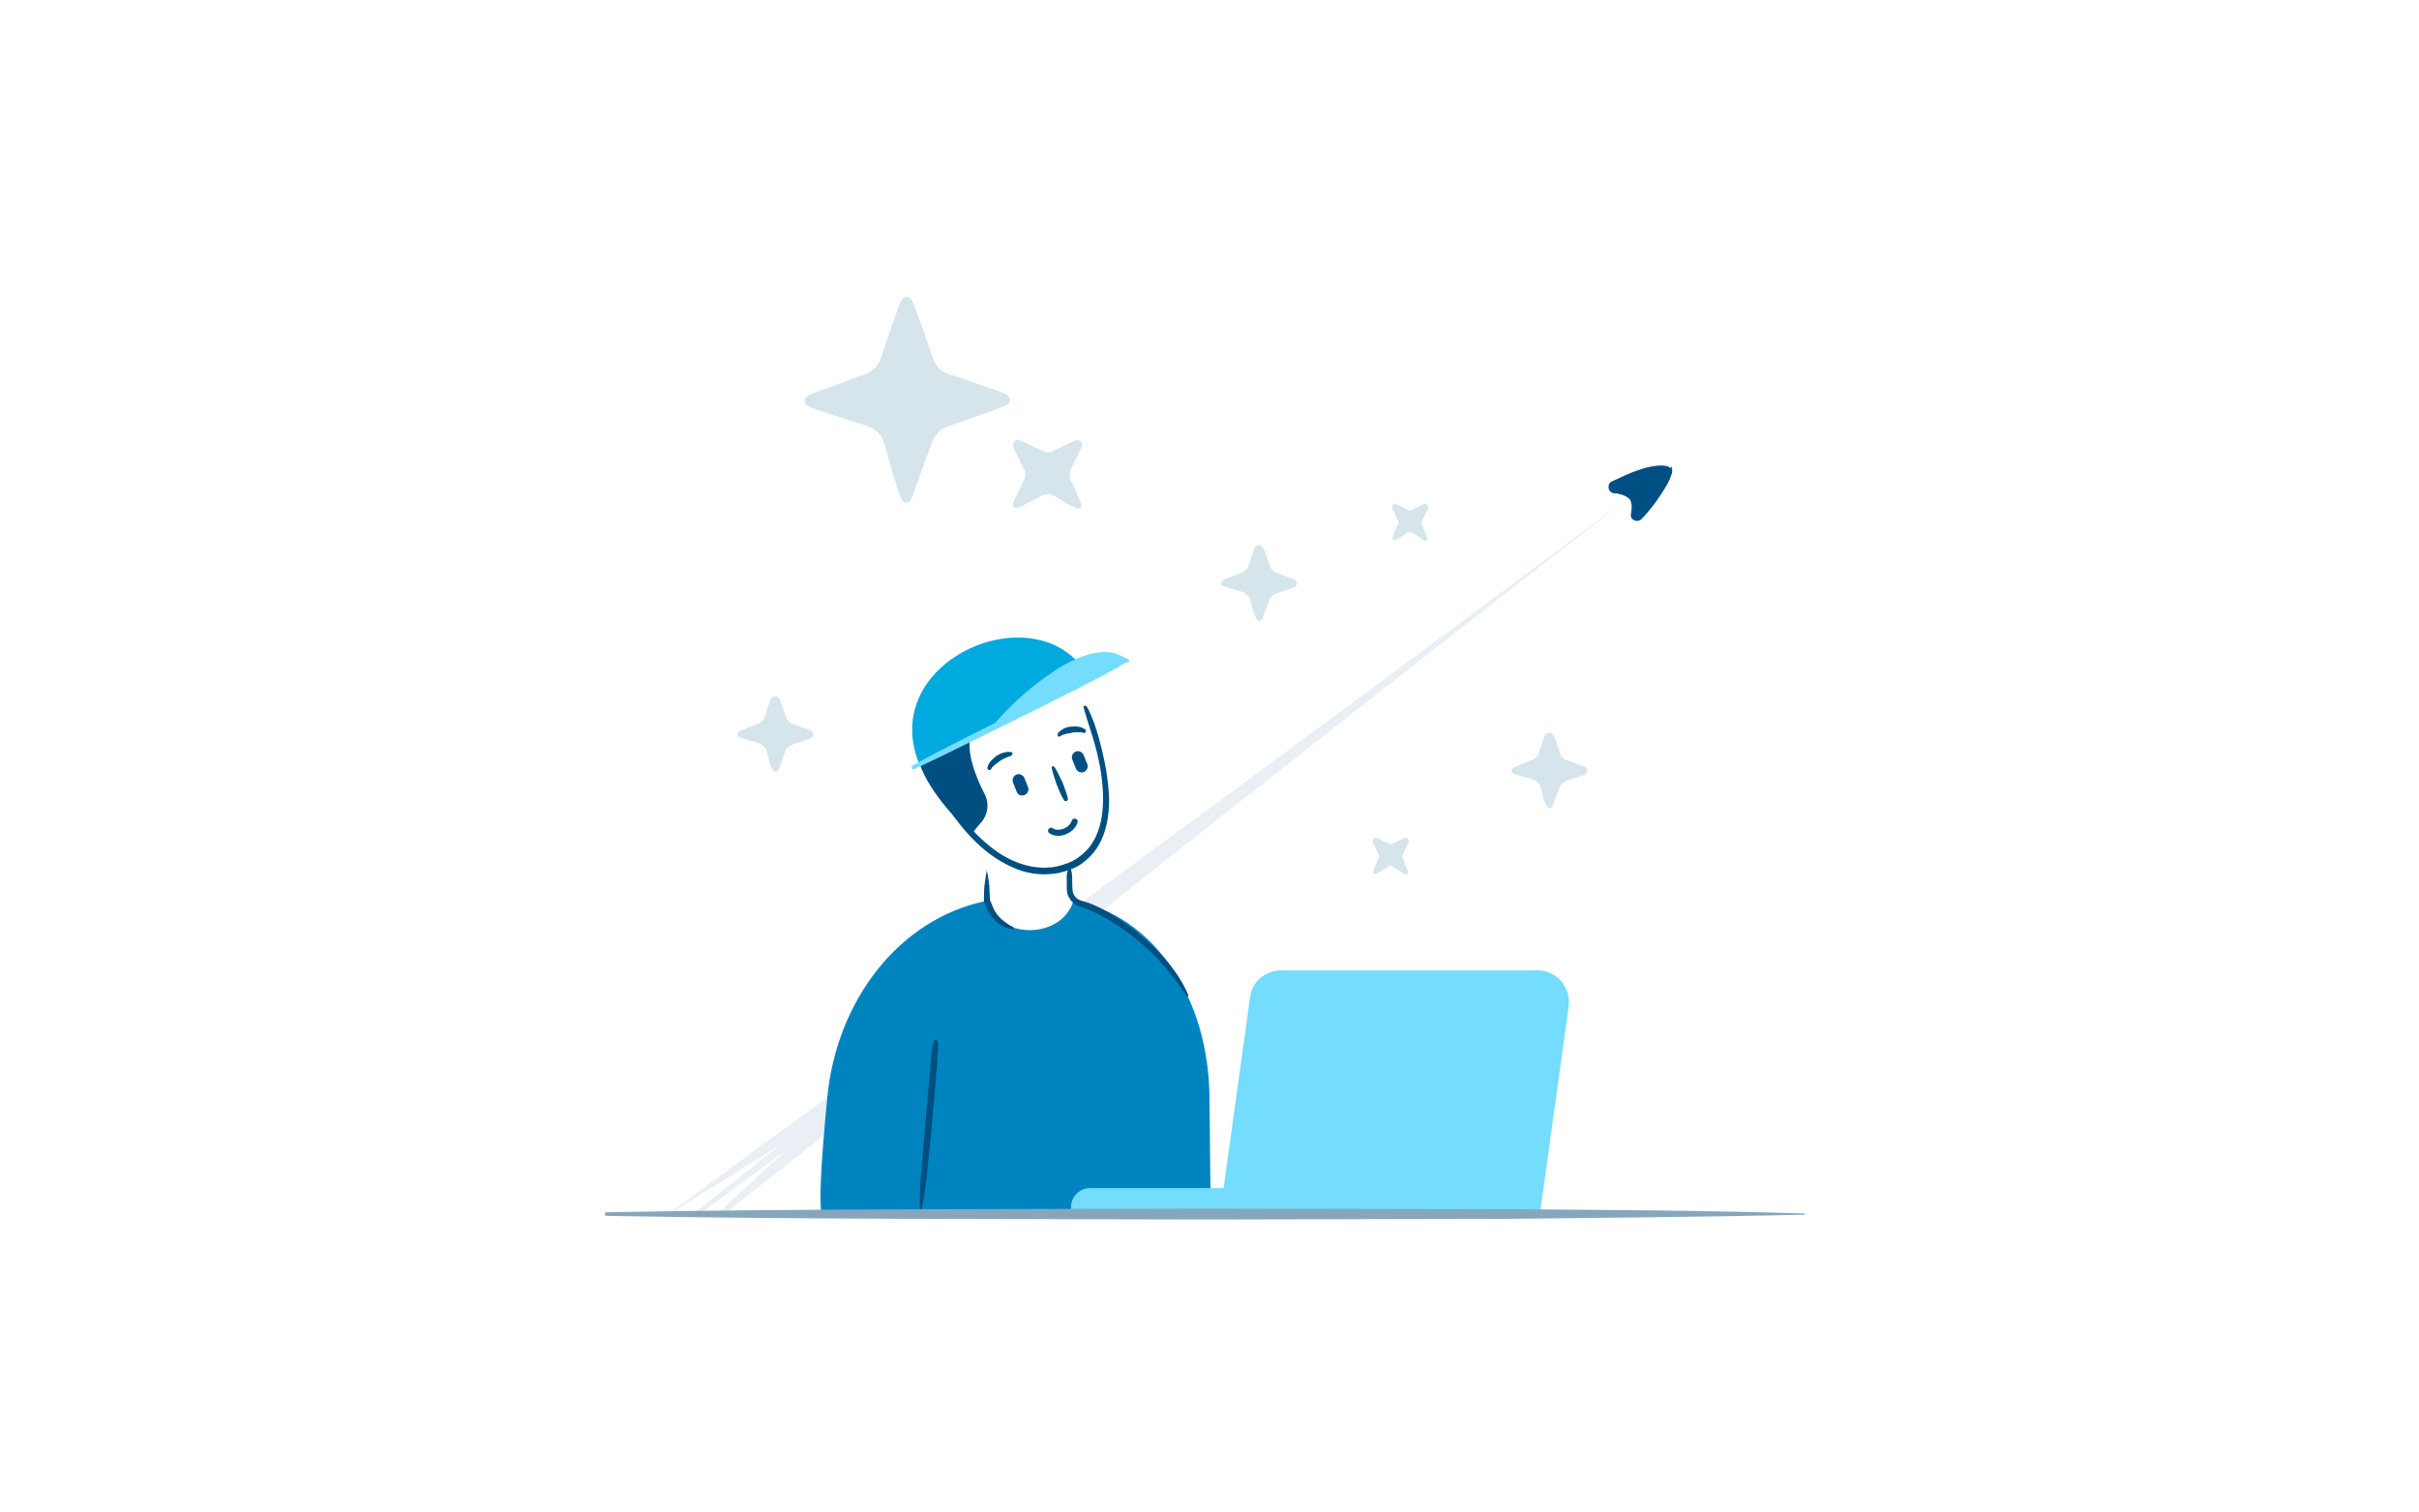
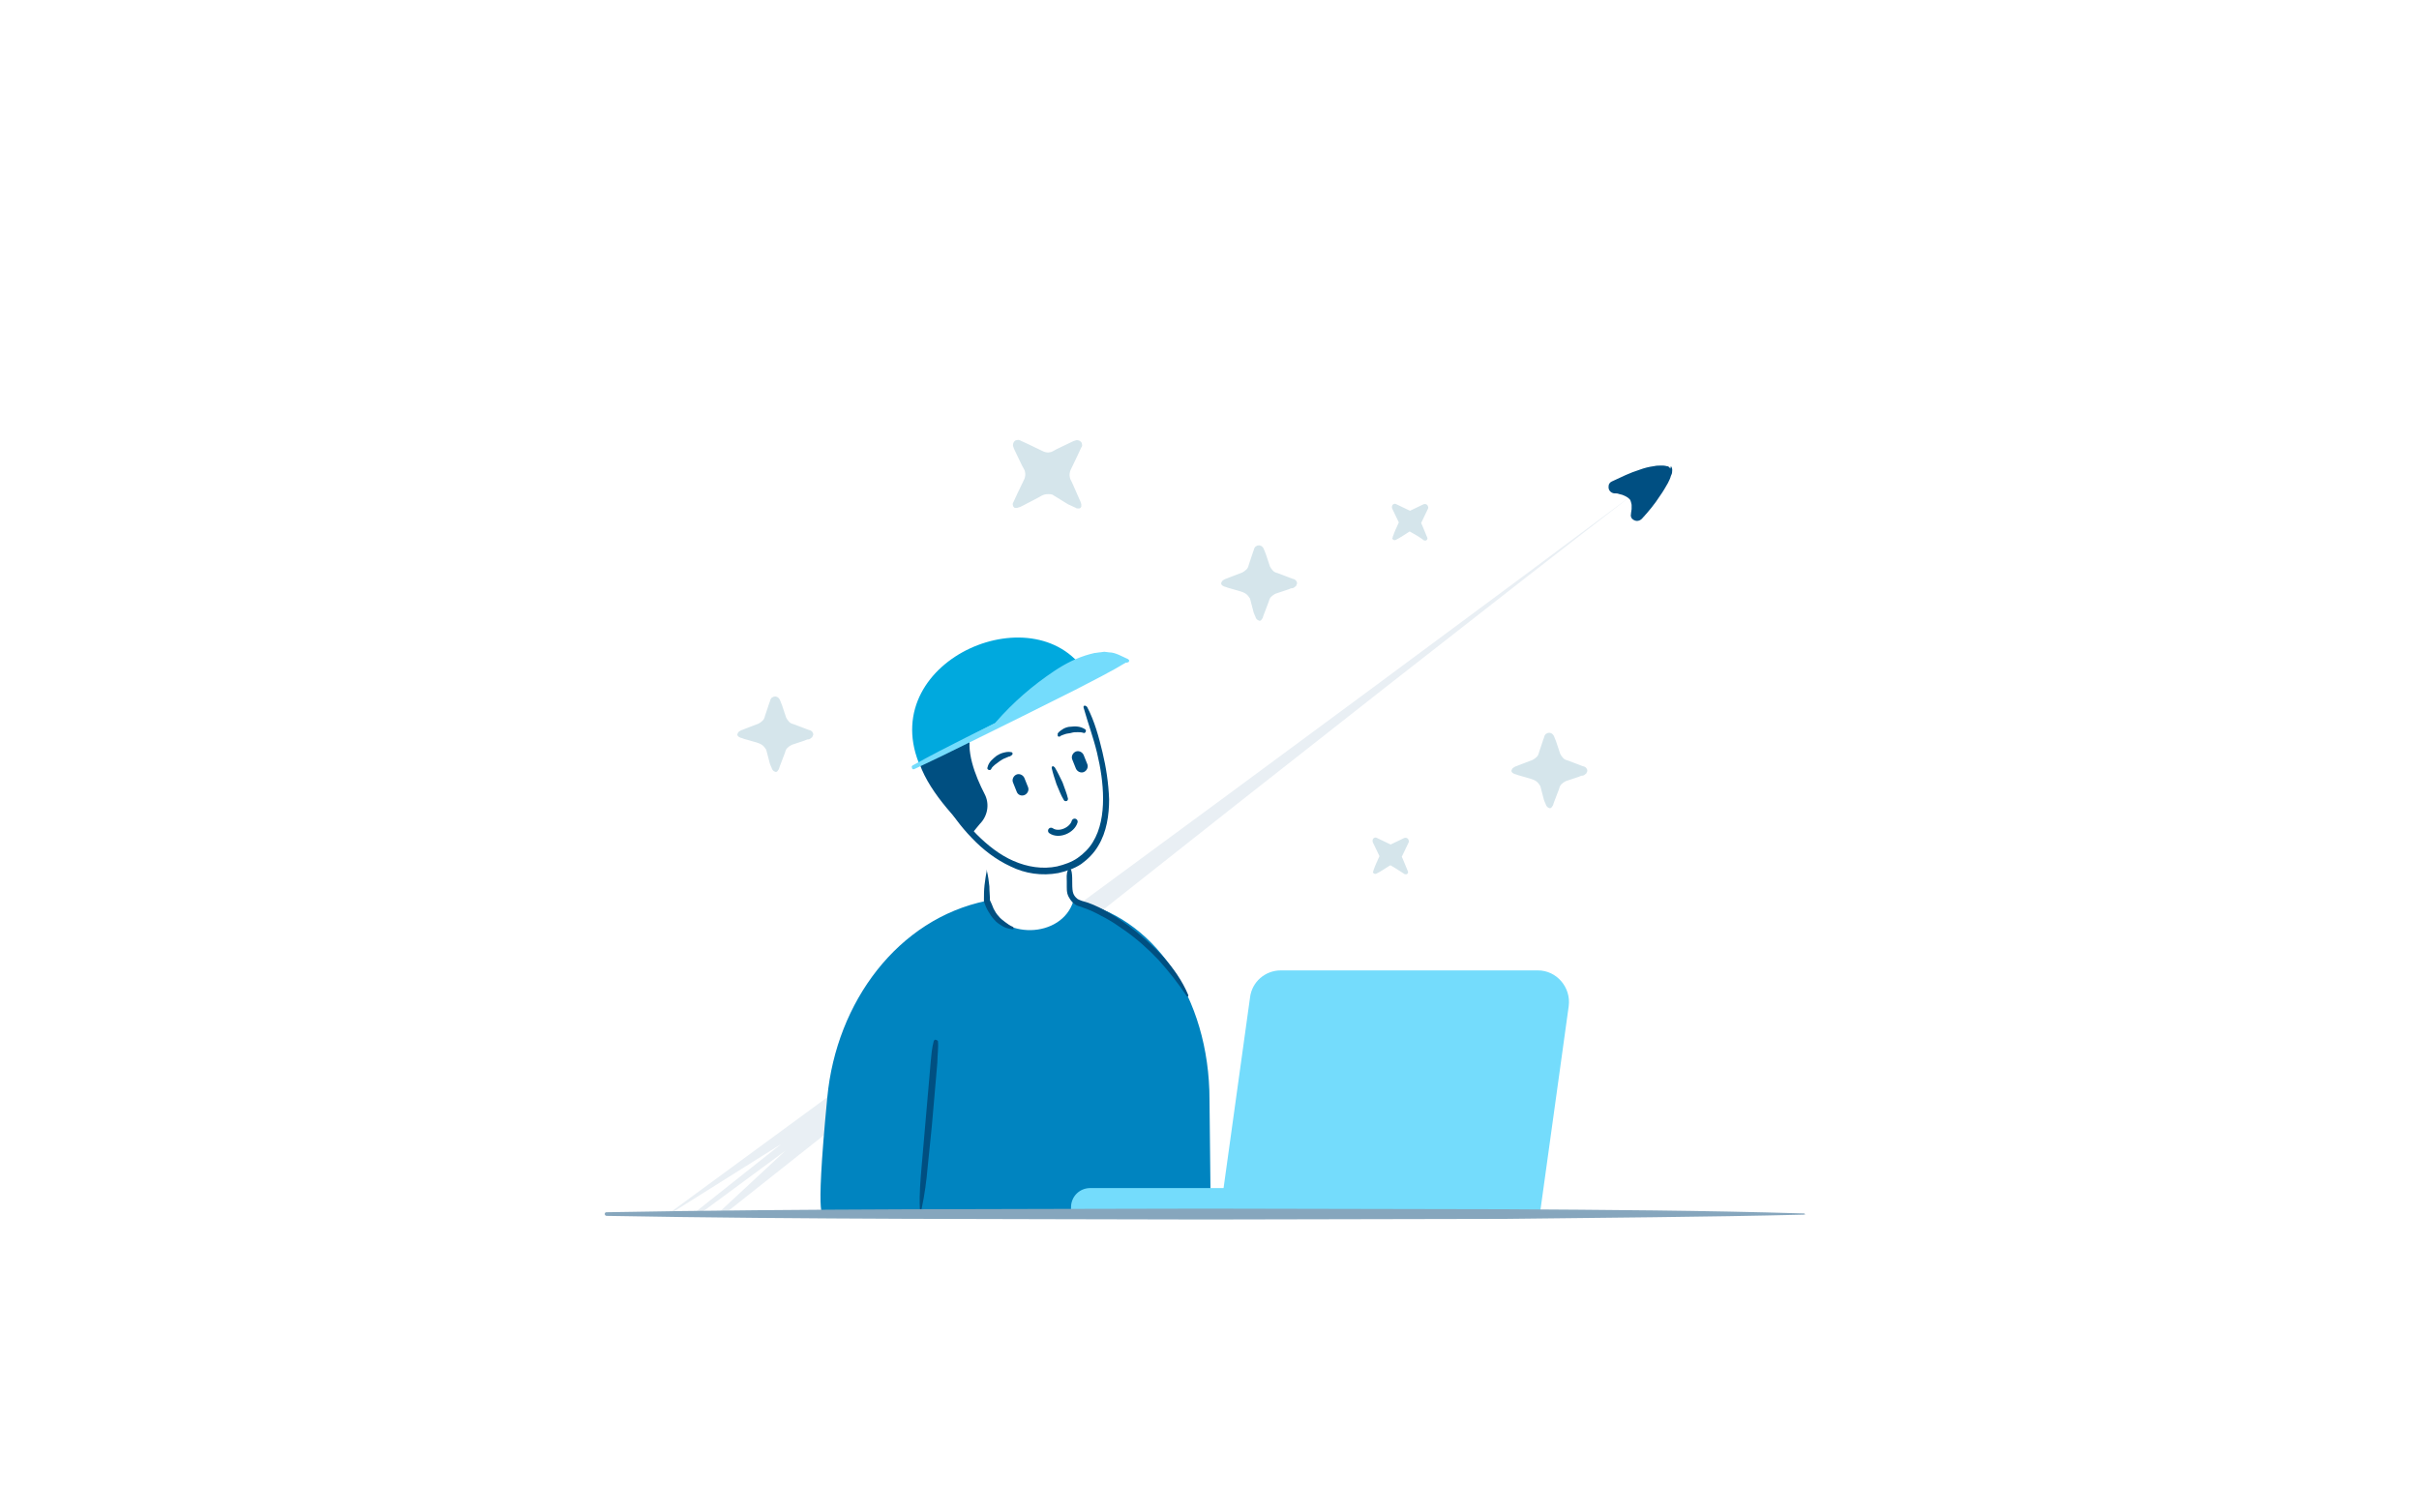
<svg xmlns="http://www.w3.org/2000/svg" id="Layer_1" width="400px" height="250px" viewBox="0 0 400 250">
  <style>
        .st0{fill:#e9eff4}.st1{fill:none}.st2{fill:#004f82}.st3{fill:#0084c0}.st4{fill:#004f81}.st5{fill:#004f84}.st6{fill:none;stroke:#004f81;stroke-linecap:round;stroke-linejoin:round;stroke-miterlimit:10}.st7{fill:#00a9de}.st8{fill:#74dcfc}.st9{fill:#86a6bd}.st10{fill:#d5e5eb}
    </style>
  <path class="st0" d="M162.1 162.9C137.5 181 117 196 110.6 200.7h.3l18.3-11.5-14.5 11.5h1.1l14.1-10.4-11.2 10.4h1.2c9.2-7.3 25.6-20.3 44.4-35.1l-2.2-2.7z" />
  <path class="st1" d="M130.1 190.3l-14.2 10.4h3l11.2-10.4zm-.9-1.1l-18.3 11.5h3.9l14.4-11.5z" />
  <path class="st0" d="M165.8 110.3h-.1c-.8-.3-1.8-.6-2.7-1l.5-.5c.5.8.9 1.6 1.3 2.4l.1.2-.1.2-1.2 2.5-.7-.7 2.5-1.2.2-.1.2.1 2.5 1.2-.7.7c-.4-.8-.8-1.7-1.2-2.5l-.1-.2.1-.2c.4-.8.9-1.6 1.3-2.4l.5.5c-.7.4-1.6.7-2.4 1zm-.2-.2c.9-.5 1.7-1 2.4-1.4l.9-.5-.4 1c-.4.9-.7 1.7-1.1 2.6v-.4c.4.8.8 1.7 1.2 2.5l.7 1.4-1.4-.6-2.5-1.2h.5l-2.5 1.2-1.5.7.7-1.4 1.2-2.5v.4c-.4-.8-.7-1.7-1.1-2.6l-.4-1 .9.5c.9.3 1.6.7 2.4 1.3zm12.1 40l2.4 2.2c31.8-25.2 68.9-54.3 90.3-70.8-21.8 16.3-59.9 44.5-92.7 68.6z" />
  <path class="st2" d="M276 77.3c-.9-1.2-8.9 3-8.9 3s2.2.1 3.1 1.2c.2-.2.5-.4.7-.6-.2.2-.5.4-.7.6 0 0 .1 0 .1.1.9 1.2.4 3.4.4 3.4s6.2-6.5 5.3-7.7z" />
  <path class="st2" d="M275.9 77.5c-.2-.1-.6 0-.9.2-.3.1-.7.3-1 .5-.7.3-1.4.7-2.1 1-1.4.7-2.8 1.4-4.2 2.2l-.4-2c.4 0 .7.1 1 .1.3.1.6.1 1 .2.6.2 1.3.5 1.9 1.2l-1.5-.2.7-.6c.5-.4 1.2-.3 1.6.2s.3 1.2-.2 1.6l-.7.6.2-1.6c.3.4.5.8.6 1.2.1.4.2.8.2 1.1v1.1c0 .4-.1.7-.2 1.1l-1.8-.9c1.1-1.1 2.1-2.3 3.2-3.4.5-.6 1-1.2 1.5-1.7.2-.3.5-.6.6-.9.1-.1.2-.3.2-.4.1-.1.1-.2.1-.2l.2-.4zm.4-.4c.3.4.2.7.2.9 0 .3-.1.5-.2.7-.1.4-.3.8-.5 1.2-.4.7-.8 1.4-1.3 2.1-.9 1.4-1.9 2.6-3 3.8-.4.4-1 .5-1.5.1-.3-.2-.4-.6-.3-.9v-.1c0-.2.1-.5.1-.7v-.7c-.1-.5-.2-.9-.4-1-.4-.4-.5-1-.1-1.4l.1-.1.1-.1.7-.6 1.4 1.8-.7.6c-.5.4-1.1.3-1.5-.2-.2-.2-.5-.4-1-.6-.2-.1-.4-.1-.7-.2-.2-.1-.5-.1-.7-.1h-.1c-.6-.1-1-.6-.9-1.2 0-.4.3-.7.6-.8 1.5-.7 2.9-1.4 4.5-1.9.8-.3 1.6-.5 2.4-.6.4-.1.8-.1 1.3-.1.2 0 .4 0 .7.1.2 0 .5.1.7.4l.1-.4z" />
  <path class="st2" d="M270.3 81.6c.3-.2.5-.4.7-.6-.2.2-.4.4-.7.6z" />
  <path class="st2" d="M270.5 81.6v-.2h-.3c-.1-.3-.1-.4-.1-.6v-.3c.1-.2.2-.3.3-.4l1.4 1.8s-.1-.1-.2-.1c-.1-.1-.5-.2-.8-.2h-.3zm-.6-.1c-.1-.2-.2-.4-.1-.7.1-.3.3-.5.5-.7.5-.4 1.2-.4 1.6.1.4.4.4 1.1 0 1.5l-.2.2c-.1.1-.3.2-.4.2h-.3c-.1 0-.3-.1-.5-.3h-.3v-.2l-.3-.1z" />
  <path class="st3" d="M200 181.9c0-17-9.4-30.6-22.5-32.9-1.9 6.3-12.1 6.5-14.3.3l-.1-.3c-14.6 3-24.8 16.7-26.3 32.5-2.2 22.7-.5 19.1-.5 19.1h63.9" />
-   <path class="st4" d="M155.1 172.2c.1 1.2-.1 2.3-.1 3.5l-.3 3.5-.6 6.9-.7 6.9c-.2 2.3-.5 4.6-1 6.9 0 .1-.1.1-.2.1s-.1-.1-.1-.2c-.1-2.3.1-4.6.3-6.9l.6-6.9.6-6.9.3-3.5c.1-1.1.2-2.3.5-3.4.1-.2.2-.3.4-.2.1 0 .2.1.3.2zM177.1 143.8c.2.6.2 1.3.2 1.9 0 .6 0 1.3.1 1.8s.4.9.8 1.2c.2.1.4.2.7.3s.7.2 1 .3c2.5.9 4.6 2.3 6.7 3.8 2 1.5 3.9 3.2 5.7 5.1 1.7 1.9 3.2 4 4.2 6.4 0 .1 0 .2-.1.2s-.2 0-.2-.1c-1.4-2.1-2.9-4-4.6-5.9-1.7-1.8-3.6-3.5-5.6-4.9-1-.7-2-1.4-3.1-2s-2.2-1.2-3.3-1.6c-.3-.1-.6-.2-.8-.3-.4-.1-.7-.2-1-.4-.6-.4-1.1-1.1-1.3-1.8-.1-.4-.1-.8-.1-1.1v-.9c0-.6-.1-1.3.2-1.9.1-.2.3-.3.5-.1-.1-.2-.1-.1 0 0z" />
+   <path class="st4" d="M155.1 172.2c.1 1.2-.1 2.3-.1 3.5l-.3 3.5-.6 6.9-.7 6.9c-.2 2.3-.5 4.6-1 6.9 0 .1-.1.1-.2.1s-.1-.1-.1-.2c-.1-2.3.1-4.6.3-6.9l.6-6.9.6-6.9.3-3.5c.1-1.1.2-2.3.5-3.4.1-.2.2-.3.4-.2.1 0 .2.1.3.2zm22-28.4c.2.6.2 1.3.2 1.9 0 .6 0 1.3.1 1.8s.4.9.8 1.2c.2.1.4.2.7.3s.7.2 1 .3c2.5.9 4.6 2.3 6.7 3.8 2 1.5 3.9 3.2 5.7 5.1 1.7 1.9 3.2 4 4.2 6.4 0 .1 0 .2-.1.2s-.2 0-.2-.1c-1.4-2.1-2.9-4-4.6-5.9-1.7-1.8-3.6-3.5-5.6-4.9-1-.7-2-1.4-3.1-2s-2.2-1.2-3.3-1.6c-.3-.1-.6-.2-.8-.3-.4-.1-.7-.2-1-.4-.6-.4-1.1-1.1-1.3-1.8-.1-.4-.1-.8-.1-1.1v-.9c0-.6-.1-1.3.2-1.9.1-.2.3-.3.5-.1-.1-.2-.1-.1 0 0z" />
  <path class="st4" d="M179.8 117c1.2 2.3 1.9 4.9 2.5 7.4s1 5.1 1.1 7.8c0 2.6-.4 5.4-1.8 7.7-.7 1.2-1.7 2.2-2.8 3-1.2.8-2.5 1.2-3.8 1.5-2.7.5-5.5.1-7.9-1.1-2.4-1.1-4.6-2.8-6.4-4.7-3.7-3.8-6.2-8.5-7.8-13.4 0-.1 0-.2.1-.2s.2 0 .2.1c2.2 4.7 4.7 9.2 8.3 12.9 1.8 1.8 3.8 3.4 6.1 4.4s4.8 1.4 7.2.9c1.2-.3 2.4-.7 3.4-1.4s1.9-1.6 2.5-2.6c1.3-2.1 1.7-4.7 1.7-7.2s-.4-5.1-1-7.6-1.5-4.9-2.2-7.4c-.1-.2 0-.4.2-.4.2.1.3.1.4.3z" />
-   <path class="st4" d="M164.6 109.5c8-3.2 15-1.4 14.5 2.4-.4 3.3-16.5 4.4-18.4 9-1.2 3 .6 7.5 2.1 10.4.9 1.7.5 3.7-.8 5l-1.4 1.7c-8.9-8.8-16.9-20.2 4-28.5zM174.4 126.9c.5.8.9 1.7 1.3 2.5.3.9.7 1.8.9 2.7 0 .2-.1.4-.3.4s-.3 0-.4-.2c-.5-.8-.8-1.7-1.2-2.6-.3-.9-.6-1.8-.8-2.7 0-.1.1-.3.2-.3.1.1.2.1.3.2z" />
+   <path class="st4" d="M164.6 109.5c8-3.2 15-1.4 14.5 2.4-.4 3.3-16.5 4.4-18.4 9-1.2 3 .6 7.5 2.1 10.4.9 1.7.5 3.7-.8 5l-1.4 1.7c-8.9-8.8-16.9-20.2 4-28.5zm9.8 17.4c.5.8.9 1.7 1.3 2.5.3.9.7 1.8.9 2.7 0 .2-.1.4-.3.4s-.3 0-.4-.2c-.5-.8-.8-1.7-1.2-2.6-.3-.9-.6-1.8-.8-2.7 0-.1.1-.3.2-.3.1.1.2.1.3.2z" />
  <path class="st5" d="M179.2 127.7c.5-.2.8-.8.6-1.3l-.6-1.5c-.2-.5-.8-.8-1.3-.6-.5.2-.8.8-.6 1.3l.6 1.5c.2.5.8.8 1.3.6zm-9.8 3.8c.5-.2.8-.8.6-1.3l-.6-1.5c-.2-.5-.8-.8-1.3-.6s-.8.8-.6 1.3l.6 1.5c.2.6.8.8 1.3.6z" />
  <path class="st6" d="M177.7 135.9c-.4 1.4-2.6 2.4-3.9 1.5" />
  <path class="st4" d="M167 125.1c-.2 0-.5.2-.8.3-.3.1-.6.3-.9.5-.3.2-.5.4-.8.6-.2.2-.5.4-.6.7-.1.2-.3.2-.5.1-.1-.1-.2-.2-.1-.4.2-.9.9-1.4 1.5-1.9.3-.2.7-.4 1.1-.5.4-.1.8-.2 1.3-.1.2 0 .3.2.2.4-.1.1-.2.2-.4.3zm7.9-3.8c.3-.4.7-.6 1-.8.4-.2.8-.3 1.1-.3.8-.1 1.6-.1 2.4.4.2.1.2.3.1.5-.1.1-.2.2-.4.1-.3-.1-.6-.1-.9-.1-.3 0-.7 0-1 .1s-.7.1-1 .2-.6.2-.8.3l-.1.1c-.2.1-.4 0-.4-.1v-.4z" />
  <path class="st7" d="M179.9 111.8c-8-14-34.7-2.9-28 14.3" />
  <path class="st8" d="M186.5 109.4c-2.8 1.7-5.8 3.2-8.7 4.7l-8.8 4.4-8.9 4.4c-3 1.5-5.9 2.9-8.9 4.3-.2.1-.4 0-.4-.2-.1-.2 0-.3.1-.4 2.9-1.6 5.8-3.1 8.8-4.6l8.8-4.4 8.9-4.4c3-1.5 5.9-2.9 9-4.1.1 0 .2 0 .3.1-.1 0-.1.2-.2.2z" />
-   <path class="st8" d="M164.8 119.5c5.7-5.4 15-14.2 21.5-10.3m-21.6 10.2c1.4-1.6 2.9-3.1 4.5-4.5s3.3-2.7 5.1-3.9c1.8-1.2 3.7-2.2 5.9-2.8l.8-.2c.3 0 .6-.1.8-.1.3 0 .6-.1.8-.1l.8.1c.6 0 1.1.2 1.6.4s1 .5 1.5.7c.2.1.2.3.2.4s-.3.2-.4.2c-1.8-.9-3.9-.9-5.8-.4-2 .5-3.8 1.6-5.5 2.7s-3.4 2.4-5 3.8-3.2 2.8-4.9 4.1c-.1.1-.2.1-.3 0-.2-.2-.2-.3-.1-.4zM177.1 200.3h45.2v-3.8h-42c-1.8 0-3.2 1.4-3.2 3.2v.6z" />
+   <path class="st8" d="M164.8 119.5c5.7-5.4 15-14.2 21.5-10.3m-21.6 10.2c1.4-1.6 2.9-3.1 4.5-4.5s3.3-2.7 5.1-3.9c1.8-1.2 3.7-2.2 5.9-2.8l.8-.2c.3 0 .6-.1.8-.1.3 0 .6-.1.8-.1l.8.1c.6 0 1.1.2 1.6.4s1 .5 1.5.7c.2.1.2.3.2.4s-.3.2-.4.2c-1.8-.9-3.9-.9-5.8-.4-2 .5-3.8 1.6-5.5 2.7s-3.4 2.4-5 3.8-3.2 2.8-4.9 4.1c-.1.1-.2.1-.3 0-.2-.2-.2-.3-.1-.4zm12.4 80.9h45.2v-3.8h-42c-1.8 0-3.2 1.4-3.2 3.2v.6z" />
  <path class="st8" d="M201.8 200.3h52.9l4.7-33.9c.4-3.1-2-5.9-5.1-5.9h-42.5c-2.6 0-4.8 1.9-5.1 4.5l-4.9 35.3z" />
-   <g>
-     <path class="st9" d="M298.3 200.9c-16.5.4-33 .5-49.5.7l-49.5.1c-33-.1-66 0-99-.6-.2 0-.3-.2-.3-.3 0-.2.1-.3.3-.3 33-.6 66-.5 99-.6l49.5.1c16.5.1 33 .2 49.5.7.1 0 .2.1.2.2-.1-.1-.2 0-.2 0z" />
-   </g>
-   <g>
-     <path class="st4" d="M163.2 144.1c.2.8.3 1.6.4 2.5 0 .8.1 1.6.1 2.5v-.2c.2.4.4.9.6 1.4.2.4.5.9.8 1.2.3.4.7.7 1.1 1 .4.3.8.6 1.3.8.1.1.1.2.1.3s-.1.1-.2.1c-.6-.1-1.1-.2-1.6-.5s-1-.6-1.4-1.1c-.4-.4-.7-.9-1-1.4s-.5-1-.7-1.6v-.2c0-.8 0-1.6.1-2.5.1-.8.2-1.6.4-2.5-.2.2-.1.1 0 .2z" />
-   </g>
+   <path class="st9" d="M298.3 200.9c-16.5.4-33 .5-49.5.7l-49.5.1c-33-.1-66 0-99-.6-.2 0-.3-.2-.3-.3 0-.2.1-.3.3-.3 33-.6 66-.5 99-.6l49.5.1c16.5.1 33 .2 49.5.7.1 0 .2.1.2.2-.1-.1-.2 0-.2 0z" />
+   <path class="st4" d="M163.2 144.1c.2.8.3 1.6.4 2.5 0 .8.1 1.6.1 2.5v-.2c.2.4.4.9.6 1.4.2.4.5.9.8 1.2.3.4.7.7 1.1 1 .4.3.8.6 1.3.8.1.1.1.2.1.3s-.1.1-.2.1c-.6-.1-1.1-.2-1.6-.5s-1-.6-1.4-1.1c-.4-.4-.7-.9-1-1.4s-.5-1-.7-1.6v-.2c0-.8 0-1.6.1-2.5.1-.8.2-1.6.4-2.5-.2.2-.1.1 0 .2z" />
  <g id="Group_2_" transform="translate(28)">
-     <g id="Rectangle-66_13_">
-       <path class="st10" d="M118.2 72.9c-.4-1-1.5-2.2-2.6-2.6l-9.3-3.3c-1-.4-1-1 0-1.3l9.3-3.3c1-.4 2.2-1.5 2.6-2.6l3.3-9.3c.4-1 1-1 1.3 0l3.3 9.3c.4 1 1.5 2.2 2.6 2.6l9.3 3.3c1 .4 1 1 0 1.3l-9.3 3.3c-1 .4-2.2 1.5-2.6 2.6l-3.3 9.3c-.4 1-1 1-1.3 0l-3.3-9.3z" />
-       <path class="st10" d="M118.1 72.9c-.4-1-1.2-1.7-2.1-2.2-.9-.4-2-.7-3-1l-6.1-2-.8-.3c-.3-.1-.6-.2-.9-.6-.1-.2-.2-.5-.1-.8.1-.2.3-.4.4-.5.3-.2.6-.3.8-.4l3-1.1 6-2.2c.8-.3 1.6-1.1 2.1-1.9.2-.4.4-.9.5-1.4l.5-1.5 2.1-6 .3-.8c.1-.3.2-.6.6-.9.2-.2.6-.3.9-.1.3.1.4.3.5.5.2.3.3.6.4.9l1.1 3 2.1 6c.3.8 1 1.6 1.8 2 .4.2.9.4 1.4.5l1.5.5 6 2.1.8.3c.3.1.6.2.9.6.2.2.3.6.1.9-.1.3-.3.4-.5.5-.3.2-.6.3-.9.4l-3 1.1-6 2.1c-.8.3-1.6 1-2.1 1.9-.2.4-.4.9-.6 1.4l-.5 1.5-2.2 6-.3.8c-.1.3-.2.6-.5.8-.2.1-.5.2-.7.1s-.3-.3-.4-.4c-.2-.3-.3-.6-.4-.8l-1-3-1.7-6zm.3-.1l2.2 6 1.1 3c.1.3.2.5.3.7l.1.1c.2-.2.4-.8.5-1.3l2.1-6.1.5-1.5c.2-.5.3-1 .6-1.6.6-1 1.4-1.9 2.6-2.3l6-2.1 3-1.1c.3-.1.5-.2.6-.3.1 0 .1-.1.1-.1v.1c-.1-.1-.7-.3-1.2-.5l-6-2.1-1.5-.5c-.5-.2-1-.3-1.6-.6-1.1-.6-1.9-1.5-2.4-2.6l-2.1-6-1.1-3c-.1-.3-.2-.5-.3-.6 0-.1-.1-.1-.1-.1h.2c-.1.1-.3.7-.5 1.2l-2.1 6-.5 1.5c-.2.5-.3 1-.6 1.6-.6 1-1.5 1.9-2.6 2.3l-6.1 2.1-3 1c-.3.1-.5.2-.6.3-.1 0-.1.1-.1.1s0-.1 0 0c.1.2.7.4 1.2.6l6 2.2c1 .4 2 .7 3 1.2 1.1.6 1.8 1.4 2.3 2.4z" />
-     </g>
    <g id="Rectangle-66_12_">
      <path class="st10" d="M226.8 130c-.2-.5-.7-1.1-1.3-1.3l-2.8-1c-.5-.2-.5-.5 0-.7l2.8-1c.5-.2 1.1-.7 1.3-1.3l1-2.8c.2-.5.5-.5.7 0l1 2.8c.2.5.7 1.1 1.3 1.3l2.8 1c.5.2.5.5 0 .7l-2.8 1c-.5.2-1.1.7-1.3 1.3l-1 2.8c-.2.5-.5.5-.7 0l-1-2.8z" />
-       <path class="st10" d="M226.7 130c-.2-.3-.4-.6-.7-.8s-.6-.3-.9-.4l-2.1-.6c-.2-.1-.3-.1-.6-.2-.1-.1-.3-.1-.4-.3-.1-.1-.1-.3 0-.4 0-.1.1-.2.2-.3.3-.2.5-.3.6-.3l.5-.2 2.1-.8c.2-.1.5-.3.7-.5s.3-.4.4-.8l.7-2.1c.1-.2.1-.3.2-.6.1-.1.1-.3.4-.4.1-.1.4-.1.5-.1.2.1.3.1.4.2.3.3.3.5.4.7l.2.5.7 2.1c.1.2.3.5.5.7s.4.3.8.4l2.1.8c.2.1.3.1.6.2.1.1.3.1.4.4.1.1.1.4 0 .5-.1.2-.1.3-.2.3-.3.3-.5.3-.7.3l-.5.2-2.1.7c-.2.1-.5.3-.7.5s-.3.4-.4.8l-.8 2.1c-.1.2-.1.3-.2.6-.1.1-.1.2-.3.4-.1.1-.3.1-.4 0-.1 0-.2-.1-.3-.2-.2-.2-.2-.5-.3-.6l-.2-.5-.6-2.3zm.3-.1l.8 2.1.2.5c.1.2.1.3.2.4 0 0-.1-.1-.2 0v-.1c0-.1.1-.3.2-.5l.7-2.1c.1-.3.3-.8.6-1.1s.6-.6 1.1-.8l2.1-.8.5-.2c.2-.1.3-.1.3-.1l-.1.1v.3c.1.1.1.1 0 0-.1 0-.3-.1-.5-.2l-2.1-.7c-.3-.1-.9-.3-1.2-.6-.3-.3-.6-.6-.8-1.1l-.7-2.1-.2-.5c-.1-.2-.1-.3-.1-.3l.1.1h.3c.1-.1.1-.1.1 0s-.1.3-.2.5l-.8 2.1c-.1.3-.3.8-.6 1.1-.3.3-.6.6-1.1.8l-2.1.7-.5.2c-.2.1-.3.1-.4.1V127.4c0-.1 0 0 0 0 .1 0 .3.1.5.2l2.1.8c.8.2 1.5.8 1.8 1.5z" />
+       <path class="st10" d="M226.7 130c-.2-.3-.4-.6-.7-.8s-.6-.3-.9-.4l-2.1-.6c-.2-.1-.3-.1-.6-.2-.1-.1-.3-.1-.4-.3-.1-.1-.1-.3 0-.4 0-.1.1-.2.2-.3.3-.2.5-.3.6-.3l.5-.2 2.1-.8c.2-.1.5-.3.7-.5s.3-.4.4-.8l.7-2.1c.1-.2.1-.3.2-.6.1-.1.1-.3.4-.4.1-.1.4-.1.5-.1.2.1.3.1.4.2.3.3.3.5.4.7l.2.5.7 2.1c.1.2.3.5.5.7s.4.3.8.4l2.1.8c.2.1.3.1.6.2.1.1.3.1.4.4.1.1.1.4 0 .5-.1.2-.1.3-.2.3-.3.3-.5.3-.7.3l-.5.2-2.1.7c-.2.1-.5.3-.7.5s-.3.4-.4.8l-.8 2.1c-.1.2-.1.3-.2.6-.1.1-.1.2-.3.4-.1.1-.3.1-.4 0-.1 0-.2-.1-.3-.2-.2-.2-.2-.5-.3-.6l-.2-.5-.6-2.3zm.3-.1l.8 2.1.2.5c.1.2.1.3.2.4 0 0-.1-.1-.2 0v-.1c0-.1.1-.3.2-.5l.7-2.1c.1-.3.3-.8.6-1.1s.6-.6 1.1-.8l2.1-.8.5-.2c.2-.1.3-.1.3-.1l-.1.1v.3c.1.1.1.1 0 0-.1 0-.3-.1-.5-.2l-2.1-.7c-.3-.1-.9-.3-1.2-.6-.3-.3-.6-.6-.8-1.1l-.7-2.1-.2-.5c-.1-.2-.1-.3-.1-.3l.1.1h.3c.1-.1.1-.1.1 0s-.1.3-.2.5l-.8 2.1c-.1.3-.3.8-.6 1.1-.3.3-.6.6-1.1.8l-2.1.7-.5.2c-.2.1-.3.1-.4.1v-.3c0-.1 0 0 0 0 .1 0 .3.1.5.2l2.1.8c.8.2 1.5.8 1.8 1.5z" />
    </g>
    <g id="Rectangle-66_11_">
      <path class="st10" d="M202 143l-2.5 1.2 1.2-2.5-1.2-2.5 2.5 1.2 2.5-1.2-1.2 2.5 1.2 2.5-2.5-1.2z" />
      <path class="st10" d="M201.9 143.1c-.8.5-1.5 1-2.3 1.4-.2.1-.4 0-.5-.1s-.1-.2 0-.3v-.1c.3-.9.7-1.7 1.1-2.6v.4l-1.2-2.5c-.1-.3 0-.6.2-.7.2-.1.3-.1.5 0l2.5 1.2h-.5l2.5-1.2c.3-.1.6 0 .7.3.1.2.1.3 0 .5-.4.8-.8 1.7-1.2 2.5v-.4c.4.8.7 1.7 1.1 2.6.1.2 0 .4-.2.5h-.3c-.8-.5-1.5-1-2.4-1.5zm.2-.3c.8.3 1.7.6 2.5 1l-.5.5c-.4-.8-.9-1.6-1.3-2.4-.1-.1-.1-.3 0-.4.4-.8.8-1.7 1.2-2.5l.7.7-2.5 1.2c-.2.1-.3.1-.5 0l-2.5-1.2.7-.7 1.2 2.5c.1.1.1.3 0 .4-.4.8-.9 1.6-1.3 2.4l-.5-.5c.9-.4 1.8-.7 2.7-1h.1z" />
    </g>
    <g id="Rectangle-66_10_">
      <path class="st10" d="M205.2 87.7l-2.5 1.2 1.2-2.5-1.2-2.5 2.5 1.2 2.5-1.2-1.2 2.5 1.2 2.5-2.5-1.2z" />
      <path class="st10" d="M205.1 87.9c-.8.5-1.5 1-2.3 1.4-.2.1-.4 0-.5-.1s-.1-.2 0-.3v-.1c.3-.9.7-1.7 1.1-2.6v.4l-1.2-2.5c-.1-.3 0-.6.2-.7s.3-.1.5 0l2.5 1.2h-.5l2.5-1.2c.3-.1.6 0 .7.3.1.2.1.3 0 .5-.4.8-.8 1.7-1.2 2.5v-.4c.4.8.7 1.7 1.1 2.6.1.2 0 .4-.2.5h-.3c-.8-.6-1.5-1-2.4-1.5zm.2-.3c.8.3 1.7.6 2.5 1l-.5.5c-.4-.8-.9-1.6-1.3-2.4-.1-.1-.1-.3 0-.4.4-.8.8-1.7 1.2-2.5l.7.7-2.5 1.2c-.2.1-.3.1-.5 0l-2.5-1.2.7-.7 1.2 2.5c.1.1.1.3 0 .4-.4.8-.9 1.6-1.3 2.4l-.5-.5c.9-.4 1.8-.7 2.7-1h.1z" />
    </g>
    <g id="Rectangle-66_9_">
      <path class="st10" d="M146.1 81.7c-.5-.2-1.3-.2-1.8 0l-3.7 1.8c-.5.2-.7 0-.5-.5l1.8-3.7c.2-.5.2-1.3 0-1.8l-1.8-3.7c-.2-.5 0-.7.5-.5l3.7 1.8c.5.2 1.3.2 1.8 0l3.7-1.8c.5-.2.7 0 .5.5l-1.8 3.7c-.2.5-.2 1.3 0 1.8l1.8 3.7c.2.5 0 .7-.5.5l-3.7-1.8z" />
      <path class="st10" d="M146 81.8c-.4-.1-.9-.1-1.3 0s-.8.4-1.2.6l-2.5 1.3c-.2.1-.4.2-.8.3h-.4c-.2-.1-.3-.3-.3-.4-.1-.3 0-.4.1-.6l.6-1.3 1.2-2.5c.1-.3.2-.7.1-1.1 0-.3-.3-.7-.5-1.1l-1.2-2.5c-.1-.2-.2-.4-.3-.8 0-.1 0-.3.1-.5s.3-.4.5-.4c.4-.1.5 0 .7.1l1.3.6 2.5 1.2c.3.1.7.2 1 .1.3 0 .7-.3 1.1-.5l2.5-1.2c.2-.1.4-.2.8-.3.1 0 .3 0 .5.1s.4.3.4.5c.1.3 0 .5-.1.6l-.6 1.3-1.2 2.5c-.1.3-.2.7-.1 1.1 0 .3.3.7.5 1.2l1.1 2.5c.1.2.2.4.3.8v.4c-.1.2-.2.3-.4.3-.3 0-.4 0-.5-.1l-1.3-.6-2.6-1.6zm.1-.3l2.5 1.1 1.3.6h.1s-.1 0-.1.1c0-.1-.1-.3-.2-.5l-1.3-2.5-.3-.6c-.1-.2-.2-.5-.3-.8-.1-.5-.1-1.1.2-1.7l1.2-2.5.6-1.2c0-.1 0-.1 0 0s.1.2.2.2h.1s-.3.1-.5.2l-2.5 1.2-.6.3c-.2.1-.5.2-.8.3-.6.1-1.1.1-1.7-.2l-2.5-1.2-1.2-.6c-.1 0-.1 0 0 0s.2-.1.2-.2v-.1s.1.3.2.5l1.2 2.5.3.6c.1.2.2.5.3.8.1.6.1 1.1-.2 1.7L141 82l-.6 1.2v.1s-.1-.1-.1-.2c-.1 0-.1 0 0 0s.3-.1.5-.2l2.6-1.1c.4-.2.8-.4 1.4-.5.4 0 .9.1 1.3.2z" />
    </g>
    <g id="Rectangle-66_8_">
      <path class="st10" d="M178.8 99c-.2-.5-.7-1.1-1.3-1.3l-2.8-1c-.5-.2-.5-.5 0-.7l2.8-1c.5-.2 1.1-.7 1.3-1.3l1-2.8c.2-.5.5-.5.7 0l1 2.8c.2.5.7 1.1 1.3 1.3l2.8 1c.5.2.5.5 0 .7l-2.8 1c-.5.2-1.1.7-1.3 1.3l-1 2.8c-.2.5-.5.5-.7 0l-1-2.8z" />
-       <path class="st10" d="M178.7 99c-.2-.3-.4-.6-.7-.8-.3-.2-.6-.3-.9-.4l-2.1-.6c-.2-.1-.3-.1-.6-.2-.1-.1-.3-.1-.4-.3-.1-.1-.1-.3 0-.4 0-.1.1-.2.2-.3.3-.2.5-.3.6-.3l.5-.2 2.1-.8c.2-.1.5-.3.7-.5s.3-.4.4-.8l.7-2.1c.1-.2.1-.3.2-.6.1-.1.1-.3.4-.4.1-.1.4-.1.5-.1.2.1.3.1.4.2.3.3.3.5.4.7l.2.5.7 2.1c.1.2.3.5.5.7s.4.3.8.4l2.1.8c.2.1.3.1.6.2.1.1.3.1.4.4.1.1.1.4 0 .5-.1.2-.1.3-.2.3-.3.3-.5.3-.7.3l-.5.2-2.1.7c-.2.1-.5.3-.7.5s-.3.4-.4.8l-.8 2.1c-.1.2-.1.3-.2.6-.1.1-.1.2-.3.4-.1.1-.3.1-.4 0-.1 0-.2-.1-.3-.2-.2-.2-.2-.5-.3-.6l-.2-.5-.6-2.3zm.3-.1l.8 2.1.2.5c.1.2.1.3.2.4 0 0-.1-.1-.2 0v-.1c0-.1.1-.3.2-.5l.7-2.1c.1-.3.3-.8.6-1.1.3-.3.6-.6 1.1-.8l2.1-.8.5-.2c.2-.1.3-.1.3-.1l-.1.1v.3c.1.1.1.1 0 0-.1 0-.3-.1-.5-.2l-2.1-.7c-.3-.1-.9-.3-1.2-.6-.3-.3-.6-.6-.8-1.1l-.7-2.1-.2-.5c-.1-.2-.1-.3-.1-.3l.1.1h.3c.1-.1.1-.1.1 0s-.1.3-.2.5l-.8 2.1c-.1.3-.3.8-.6 1.1-.3.3-.6.6-1.1.8l-2.1.7-.5.2c-.2.1-.3.1-.4.1V96.4c0-.1 0 0 0 0 .1 0 .3.1.5.2l2.1.8c.8.2 1.5.8 1.8 1.5z" />
+       <path class="st10" d="M178.7 99c-.2-.3-.4-.6-.7-.8-.3-.2-.6-.3-.9-.4l-2.1-.6c-.2-.1-.3-.1-.6-.2-.1-.1-.3-.1-.4-.3-.1-.1-.1-.3 0-.4 0-.1.1-.2.2-.3.3-.2.5-.3.6-.3l.5-.2 2.1-.8c.2-.1.5-.3.7-.5s.3-.4.4-.8l.7-2.1c.1-.2.1-.3.2-.6.1-.1.1-.3.4-.4.1-.1.4-.1.5-.1.2.1.3.1.4.2.3.3.3.5.4.7l.2.5.7 2.1c.1.2.3.5.5.7s.4.3.8.4l2.1.8c.2.1.3.1.6.2.1.1.3.1.4.4.1.1.1.4 0 .5-.1.2-.1.3-.2.3-.3.3-.5.3-.7.3l-.5.2-2.1.7c-.2.1-.5.3-.7.5s-.3.4-.4.8l-.8 2.1c-.1.2-.1.3-.2.6-.1.1-.1.2-.3.4-.1.1-.3.1-.4 0-.1 0-.2-.1-.3-.2-.2-.2-.2-.5-.3-.6l-.2-.5-.6-2.3zm.3-.1l.8 2.1.2.5c.1.2.1.3.2.4 0 0-.1-.1-.2 0v-.1c0-.1.1-.3.2-.5l.7-2.1c.1-.3.3-.8.6-1.1.3-.3.6-.6 1.1-.8l2.1-.8.5-.2c.2-.1.3-.1.3-.1l-.1.1v.3c.1.1.1.1 0 0-.1 0-.3-.1-.5-.2l-2.1-.7c-.3-.1-.9-.3-1.2-.6-.3-.3-.6-.6-.8-1.1l-.7-2.1-.2-.5c-.1-.2-.1-.3-.1-.3l.1.1h.3c.1-.1.1-.1.1 0s-.1.3-.2.5l-.8 2.1c-.1.3-.3.8-.6 1.1-.3.3-.6.6-1.1.8l-2.1.7-.5.2c-.2.1-.3.1-.4.1v-.3c0-.1 0 0 0 0 .1 0 .3.1.5.2l2.1.8c.8.2 1.5.8 1.8 1.5z" />
    </g>
    <g id="Rectangle-66_7_">
      <path class="st10" d="M98.8 124c-.2-.5-.7-1.1-1.3-1.3l-2.8-1c-.5-.2-.5-.5 0-.7l2.8-1c.5-.2 1.1-.7 1.3-1.3l1-2.8c.2-.5.5-.5.7 0l1 2.8c.2.5.7 1.1 1.3 1.3l2.8 1c.5.2.5.5 0 .7l-2.8 1c-.5.2-1.1.7-1.3 1.3l-1 2.8c-.2.5-.5.5-.7 0l-1-2.8z" />
-       <path class="st10" d="M98.7 124c-.2-.3-.4-.6-.7-.8-.3-.2-.6-.3-.9-.4l-2.1-.6c-.2-.1-.3-.1-.6-.2-.1-.1-.3-.1-.4-.3-.1-.1-.1-.3 0-.4 0-.1.1-.2.2-.3.3-.2.5-.3.6-.3l.5-.2 2.1-.8c.2-.1.5-.3.7-.5s.3-.4.4-.8l.7-2.1c.1-.2.1-.3.2-.6.1-.1.1-.3.4-.4.1-.1.4-.1.5-.1.2.1.3.1.4.2.3.3.3.5.4.7l.2.5.7 2.1c.1.2.3.5.5.7s.4.3.8.4l2.1.8c.2.1.3.1.6.2.1.1.3.1.4.4.1.1.1.4 0 .5-.1.2-.1.3-.2.3-.3.3-.5.3-.7.3l-.5.2-2.1.7c-.2.1-.5.3-.7.5s-.3.4-.4.8l-.8 2.1c-.1.2-.1.3-.2.6-.1.1-.1.2-.3.4-.1.1-.3.1-.4 0-.1 0-.2-.1-.3-.2-.2-.2-.2-.5-.3-.6l-.2-.5-.6-2.3zm.3-.1l.8 2.1.2.5c.1.2.1.3.2.4 0 0-.1-.1-.2 0v-.1c0-.1.1-.3.2-.5l.7-2.1c.1-.3.3-.8.6-1.1.3-.3.6-.6 1.1-.8l2.1-.8.5-.2c.2-.1.3-.1.3-.1l-.1.1v.3c.1.1.1.1 0 0-.1 0-.3-.1-.5-.2l-2.1-.7c-.3-.1-.9-.3-1.2-.6-.3-.3-.6-.6-.8-1.1l-.7-2.1-.2-.5c-.1-.2-.1-.3-.1-.3l.1.1h.3c.1-.1.1-.1.1 0s-.1.3-.2.5l-.8 2.1c-.1.3-.3.8-.6 1.1-.3.3-.6.6-1.1.8l-2.1.7-.5.2c-.2.1-.3.1-.4.1V121.4c0-.1 0 0 0 0 .1 0 .3.1.5.2l2.1.8c.8.2 1.5.8 1.8 1.5z" />
+       <path class="st10" d="M98.7 124c-.2-.3-.4-.6-.7-.8-.3-.2-.6-.3-.9-.4l-2.1-.6c-.2-.1-.3-.1-.6-.2-.1-.1-.3-.1-.4-.3-.1-.1-.1-.3 0-.4 0-.1.1-.2.2-.3.3-.2.5-.3.6-.3l.5-.2 2.1-.8c.2-.1.5-.3.7-.5s.3-.4.4-.8l.7-2.1c.1-.2.1-.3.2-.6.1-.1.1-.3.4-.4.1-.1.4-.1.5-.1.2.1.3.1.4.2.3.3.3.5.4.7l.2.5.7 2.1c.1.2.3.5.5.7s.4.3.8.4l2.1.8c.2.1.3.1.6.2.1.1.3.1.4.4.1.1.1.4 0 .5-.1.2-.1.3-.2.3-.3.3-.5.3-.7.3l-.5.2-2.1.7c-.2.1-.5.3-.7.5s-.3.4-.4.8l-.8 2.1c-.1.2-.1.3-.2.6-.1.1-.1.2-.3.4-.1.1-.3.1-.4 0-.1 0-.2-.1-.3-.2-.2-.2-.2-.5-.3-.6l-.2-.5-.6-2.3zm.3-.1l.8 2.1.2.5c.1.2.1.3.2.4 0 0-.1-.1-.2 0v-.1c0-.1.1-.3.2-.5l.7-2.1c.1-.3.3-.8.6-1.1.3-.3.6-.6 1.1-.8l2.1-.8.5-.2c.2-.1.3-.1.3-.1l-.1.1v.3c.1.1.1.1 0 0-.1 0-.3-.1-.5-.2l-2.1-.7c-.3-.1-.9-.3-1.2-.6-.3-.3-.6-.6-.8-1.1l-.7-2.1-.2-.5c-.1-.2-.1-.3-.1-.3l.1.1h.3c.1-.1.1-.1.1 0s-.1.3-.2.5l-.8 2.1c-.1.3-.3.8-.6 1.1-.3.3-.6.6-1.1.8l-2.1.7-.5.2c-.2.1-.3.1-.4.1v-.3c0-.1 0 0 0 0 .1 0 .3.1.5.2l2.1.8c.8.2 1.5.8 1.8 1.5z" />
    </g>
  </g>
</svg>
